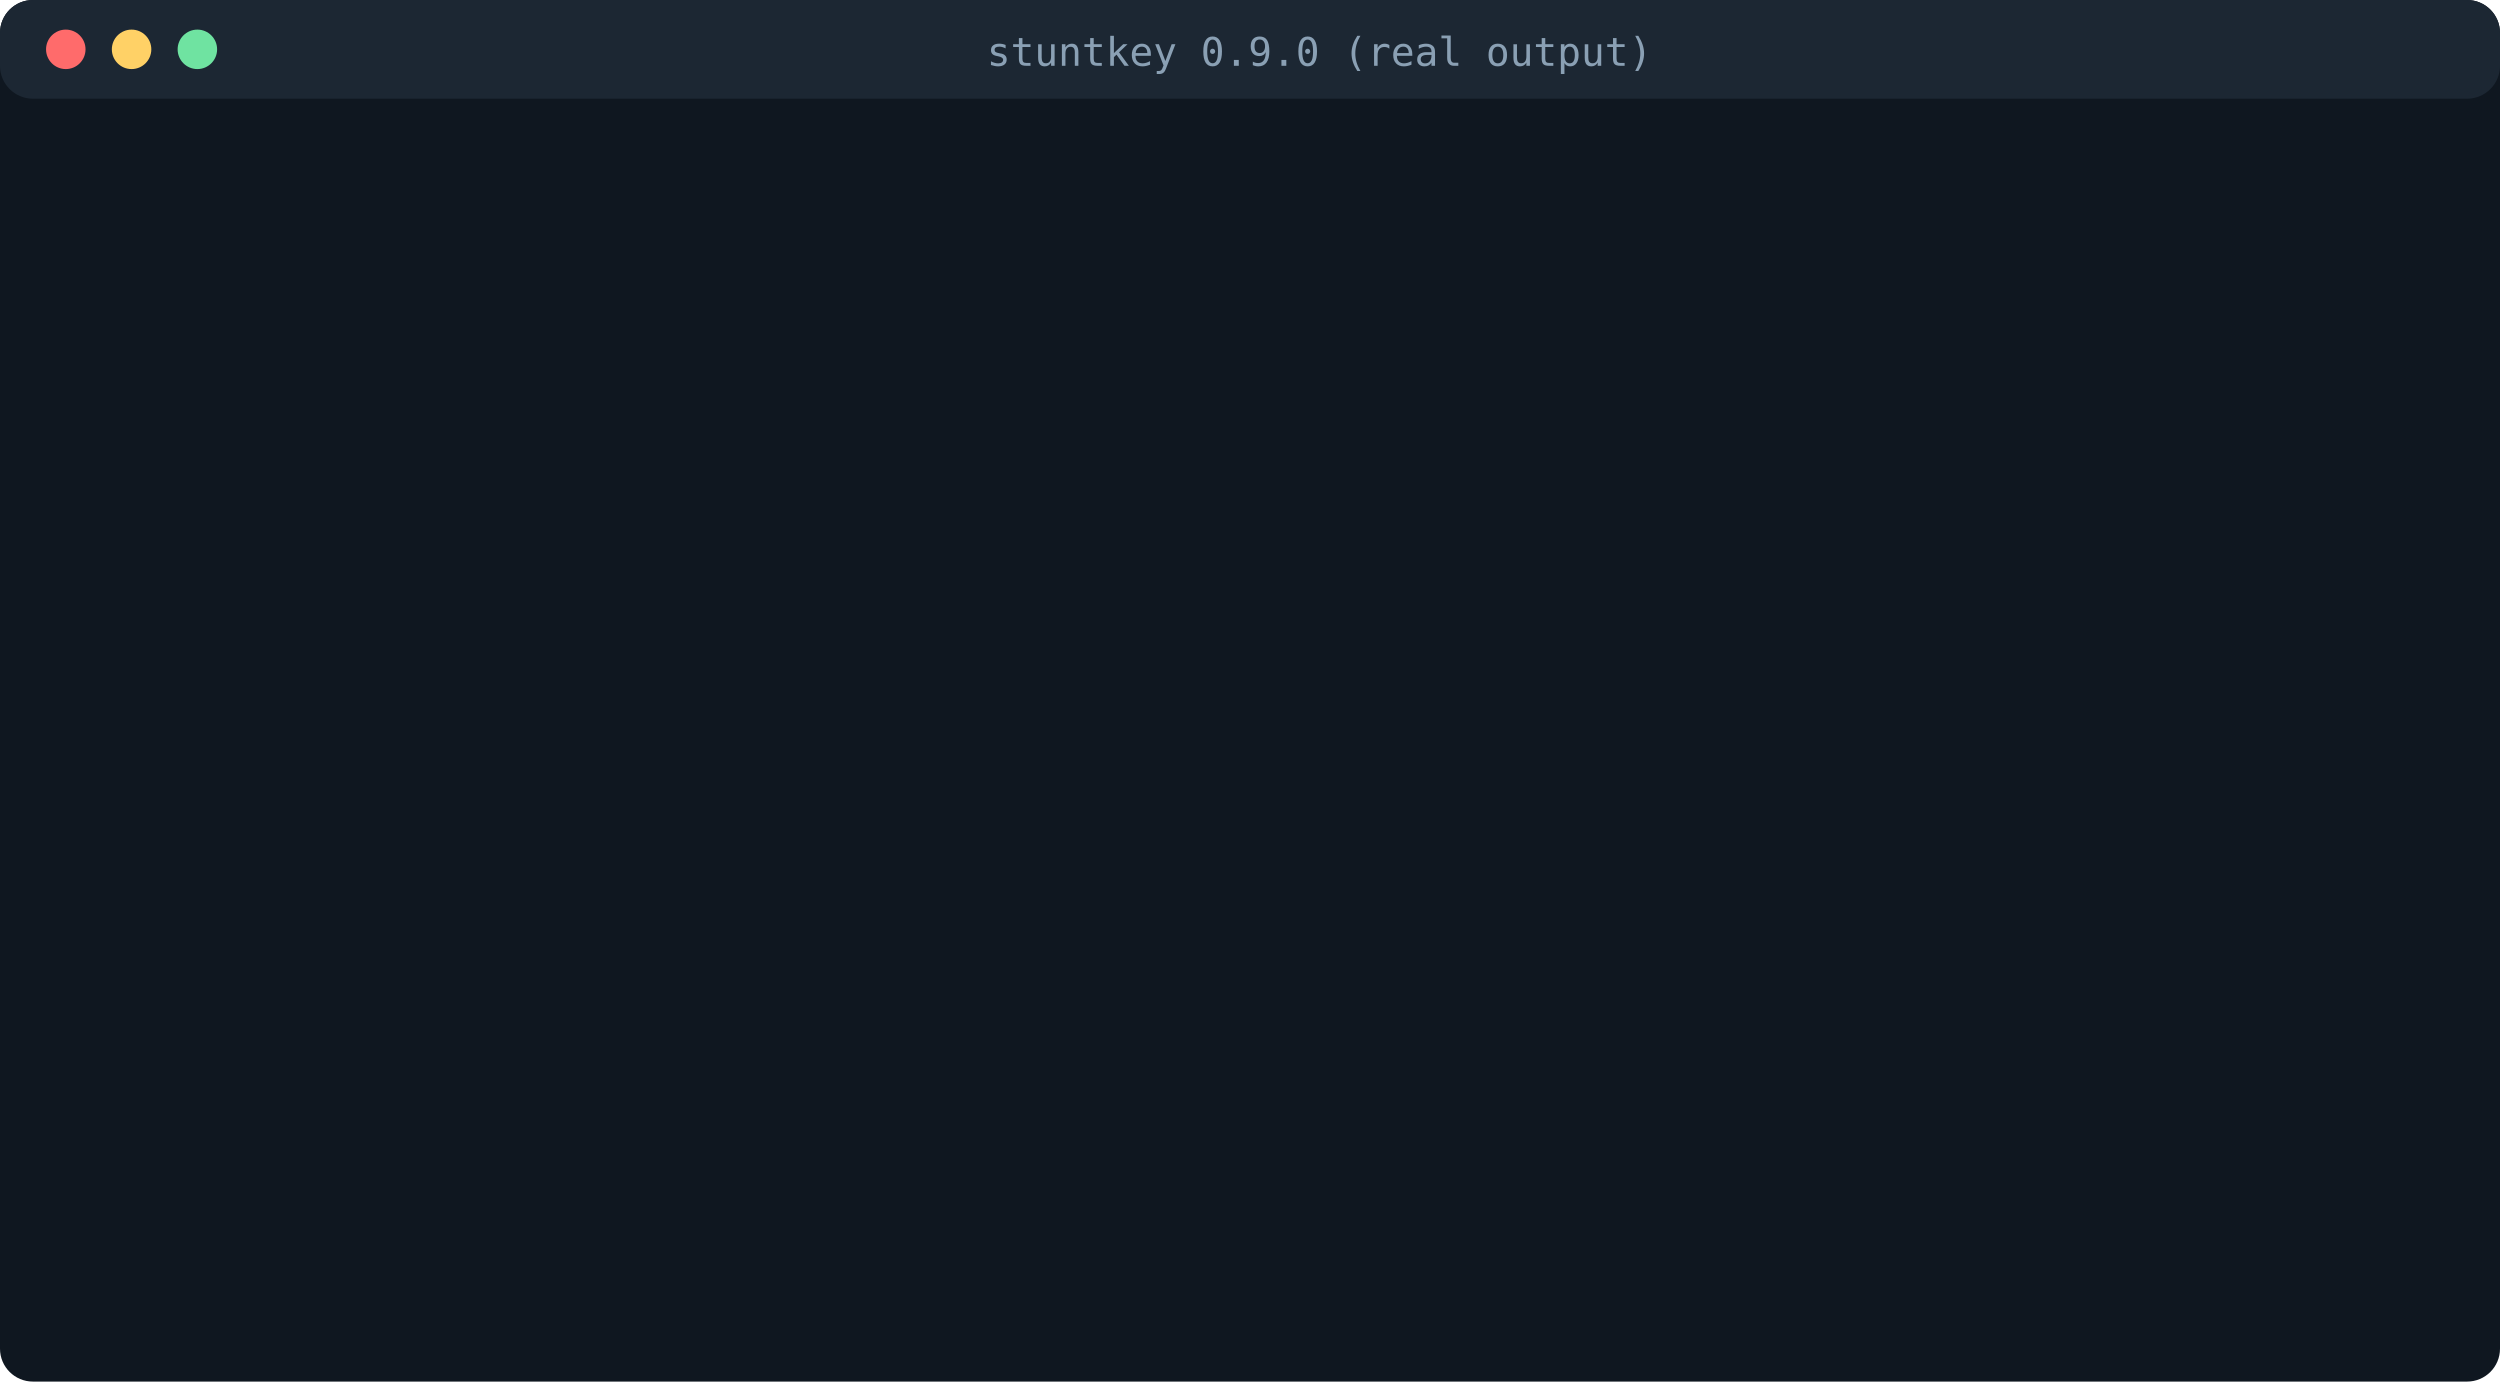
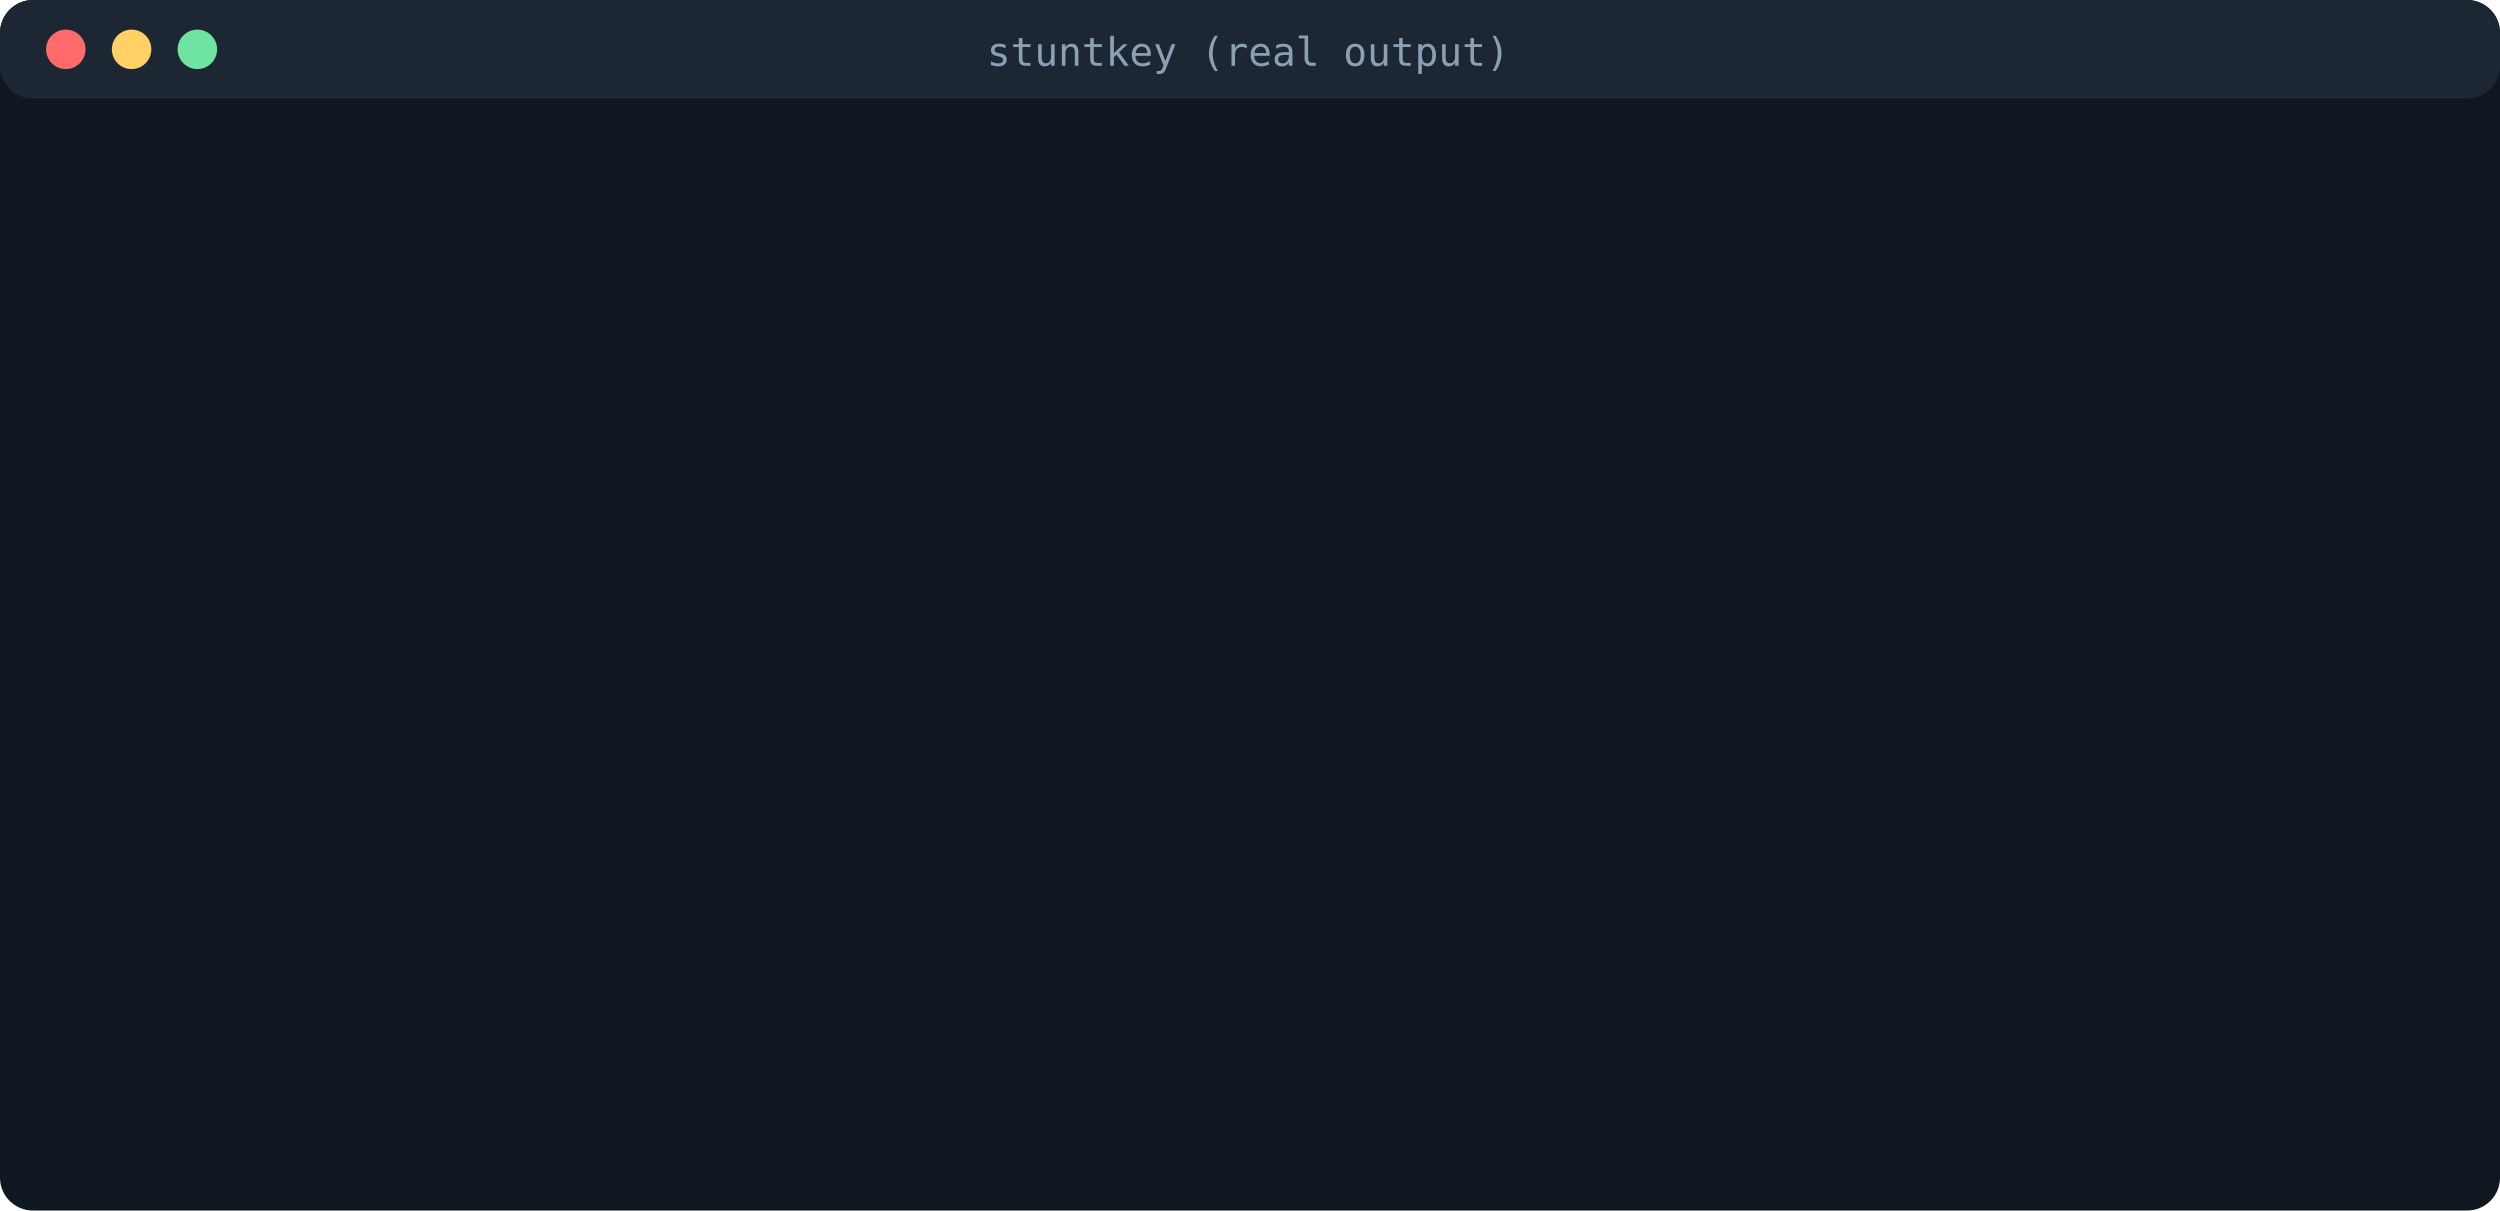
- <svg xmlns="http://www.w3.org/2000/svg" width="760" height="420" viewBox="0 0 760 420" role="img" aria-label="Terminal recording: stuntkey --version, stuntkey list, stuntkey selftest stopping 73 of 73 simulated attacks, stuntkey audit show">
+ <svg xmlns="http://www.w3.org/2000/svg" width="760" height="368" viewBox="0 0 760 368" role="img" aria-label="Terminal recording: stuntkey list, stuntkey selftest stopping 73 of 73 simulated attacks, stuntkey audit show">
  <style>
    .bg { fill: #0f1720; }
    .bar { fill: #1c2733; }
    text { font-family: ui-monospace, SFMono-Regular, Menlo, Consolas, monospace; font-size: 14px; fill: #d6e2ee; white-space: pre; }
    .p { fill: #7fc4ff; }
    .ok { fill: #6fe3a1; }
    .dim { fill: #8aa0b4; }
    .l { opacity: 0; animation: show 0.01s linear forwards; }
    @keyframes show { to { opacity: 1; } }
    .cur { animation: blink 1s steps(1) infinite; fill: #d6e2ee; }
    @keyframes blink { 50% { opacity: 0; } }
    @media (prefers-reduced-motion: reduce) { .l { opacity: 1; animation: none; } .cur { animation: none; } }
  </style>
-   <rect class="bg" width="760" height="420" rx="10" />
+   <rect class="bg" width="760" height="368" rx="10" />
  <rect class="bar" width="760" height="30" rx="10" />
  <circle cx="20" cy="15" r="6" fill="#ff6b6b" />
  <circle cx="40" cy="15" r="6" fill="#ffd166" />
  <circle cx="60" cy="15" r="6" fill="#6fe3a1" />
-   <text x="300" y="20" class="dim" style="font-size:12px">stuntkey 0.9.0 (real output)</text>
-   <text x="20" y="58" class="l" style="animation-delay:0.3s">
-     <tspan class="p">$ </tspan>stuntkey --version</text>
-   <text x="20" y="80" class="l" style="animation-delay:1.0s">stuntkey 0.9.0</text>
-   <text x="20" y="110" class="l" style="animation-delay:2.0s">
+   <text x="300" y="20" class="dim" style="font-size:12px">stuntkey (real output)</text>
+   <text x="20" y="58" class="l" style="animation-delay:2.0s">
    <tspan class="p">$ </tspan>stuntkey list</text>
-   <text x="20" y="132" class="l" style="animation-delay:2.7s">  airtable       Airtable                  -&gt; AIRTABLE_API_KEY</text>
-   <text x="20" y="152" class="l" style="animation-delay:2.9s">  anthropic      Anthropic (Claude API)    -&gt; ANTHROPIC_API_KEY</text>
-   <text x="20" y="172" class="l dim" style="animation-delay:3.1s">  ... 36 services in all</text>
-   <text x="20" y="202" class="l" style="animation-delay:4.2s">
+   <text x="20" y="80" class="l" style="animation-delay:2.7s">  airtable       Airtable                  -&gt; AIRTABLE_API_KEY</text>
+   <text x="20" y="100" class="l" style="animation-delay:2.9s">  anthropic      Anthropic (Claude API)    -&gt; ANTHROPIC_API_KEY</text>
+   <text x="20" y="120" class="l dim" style="animation-delay:3.1s">  ... 36 services in all</text>
+   <text x="20" y="150" class="l" style="animation-delay:4.2s">
    <tspan class="p">$ </tspan>stuntkey selftest</text>
-   <text x="20" y="224" class="l dim" style="animation-delay:5.0s">  attacking itself with a made-up key and a pretend server</text>
-   <text x="20" y="244" class="l" style="animation-delay:5.8s">  Key leaks              20 of 20 stopped</text>
-   <text x="20" y="262" class="l" style="animation-delay:6.2s">  Addresses and paths    24 of 24 stopped</text>
-   <text x="20" y="280" class="l" style="animation-delay:6.6s">  Approval and limits    10 of 10 stopped</text>
-   <text x="20" y="298" class="l" style="animation-delay:7.0s">  AWS key-minting         6 of 6 stopped</text>
-   <text x="20" y="316" class="l" style="animation-delay:7.4s">  Activity log           10 of 10 stopped</text>
-   <text x="20" y="334" class="l" style="animation-delay:7.8s">  Helper programs         3 of 3 stopped</text>
-   <text x="20" y="358" class="l ok" style="animation-delay:8.6s">73 of 73 attacks stopped.</text>
-   <text x="20" y="376" class="l dim" style="animation-delay:8.8s">Simulated attacks on stuntkey's rules. Not a security audit.</text>
-   <text x="20" y="404" class="l" style="animation-delay:10.2s">
+   <text x="20" y="172" class="l dim" style="animation-delay:5.0s">  attacking itself with a made-up key and a pretend server</text>
+   <text x="20" y="192" class="l" style="animation-delay:5.8s">  Key leaks              20 of 20 stopped</text>
+   <text x="20" y="210" class="l" style="animation-delay:6.2s">  Addresses and paths    24 of 24 stopped</text>
+   <text x="20" y="228" class="l" style="animation-delay:6.6s">  Approval and limits    10 of 10 stopped</text>
+   <text x="20" y="246" class="l" style="animation-delay:7.0s">  AWS key-minting         6 of 6 stopped</text>
+   <text x="20" y="264" class="l" style="animation-delay:7.4s">  Activity log           10 of 10 stopped</text>
+   <text x="20" y="282" class="l" style="animation-delay:7.8s">  Helper programs         3 of 3 stopped</text>
+   <text x="20" y="306" class="l ok" style="animation-delay:8.6s">73 of 73 attacks stopped.</text>
+   <text x="20" y="324" class="l dim" style="animation-delay:8.8s">Simulated attacks on stuntkey's rules. Not a security audit.</text>
+   <text x="20" y="352" class="l" style="animation-delay:10.2s">
    <tspan class="p">$ </tspan>stuntkey audit show   <tspan class="dim"> nothing yet - no AI has used a key through stuntkey.</tspan>
  </text>
</svg>
